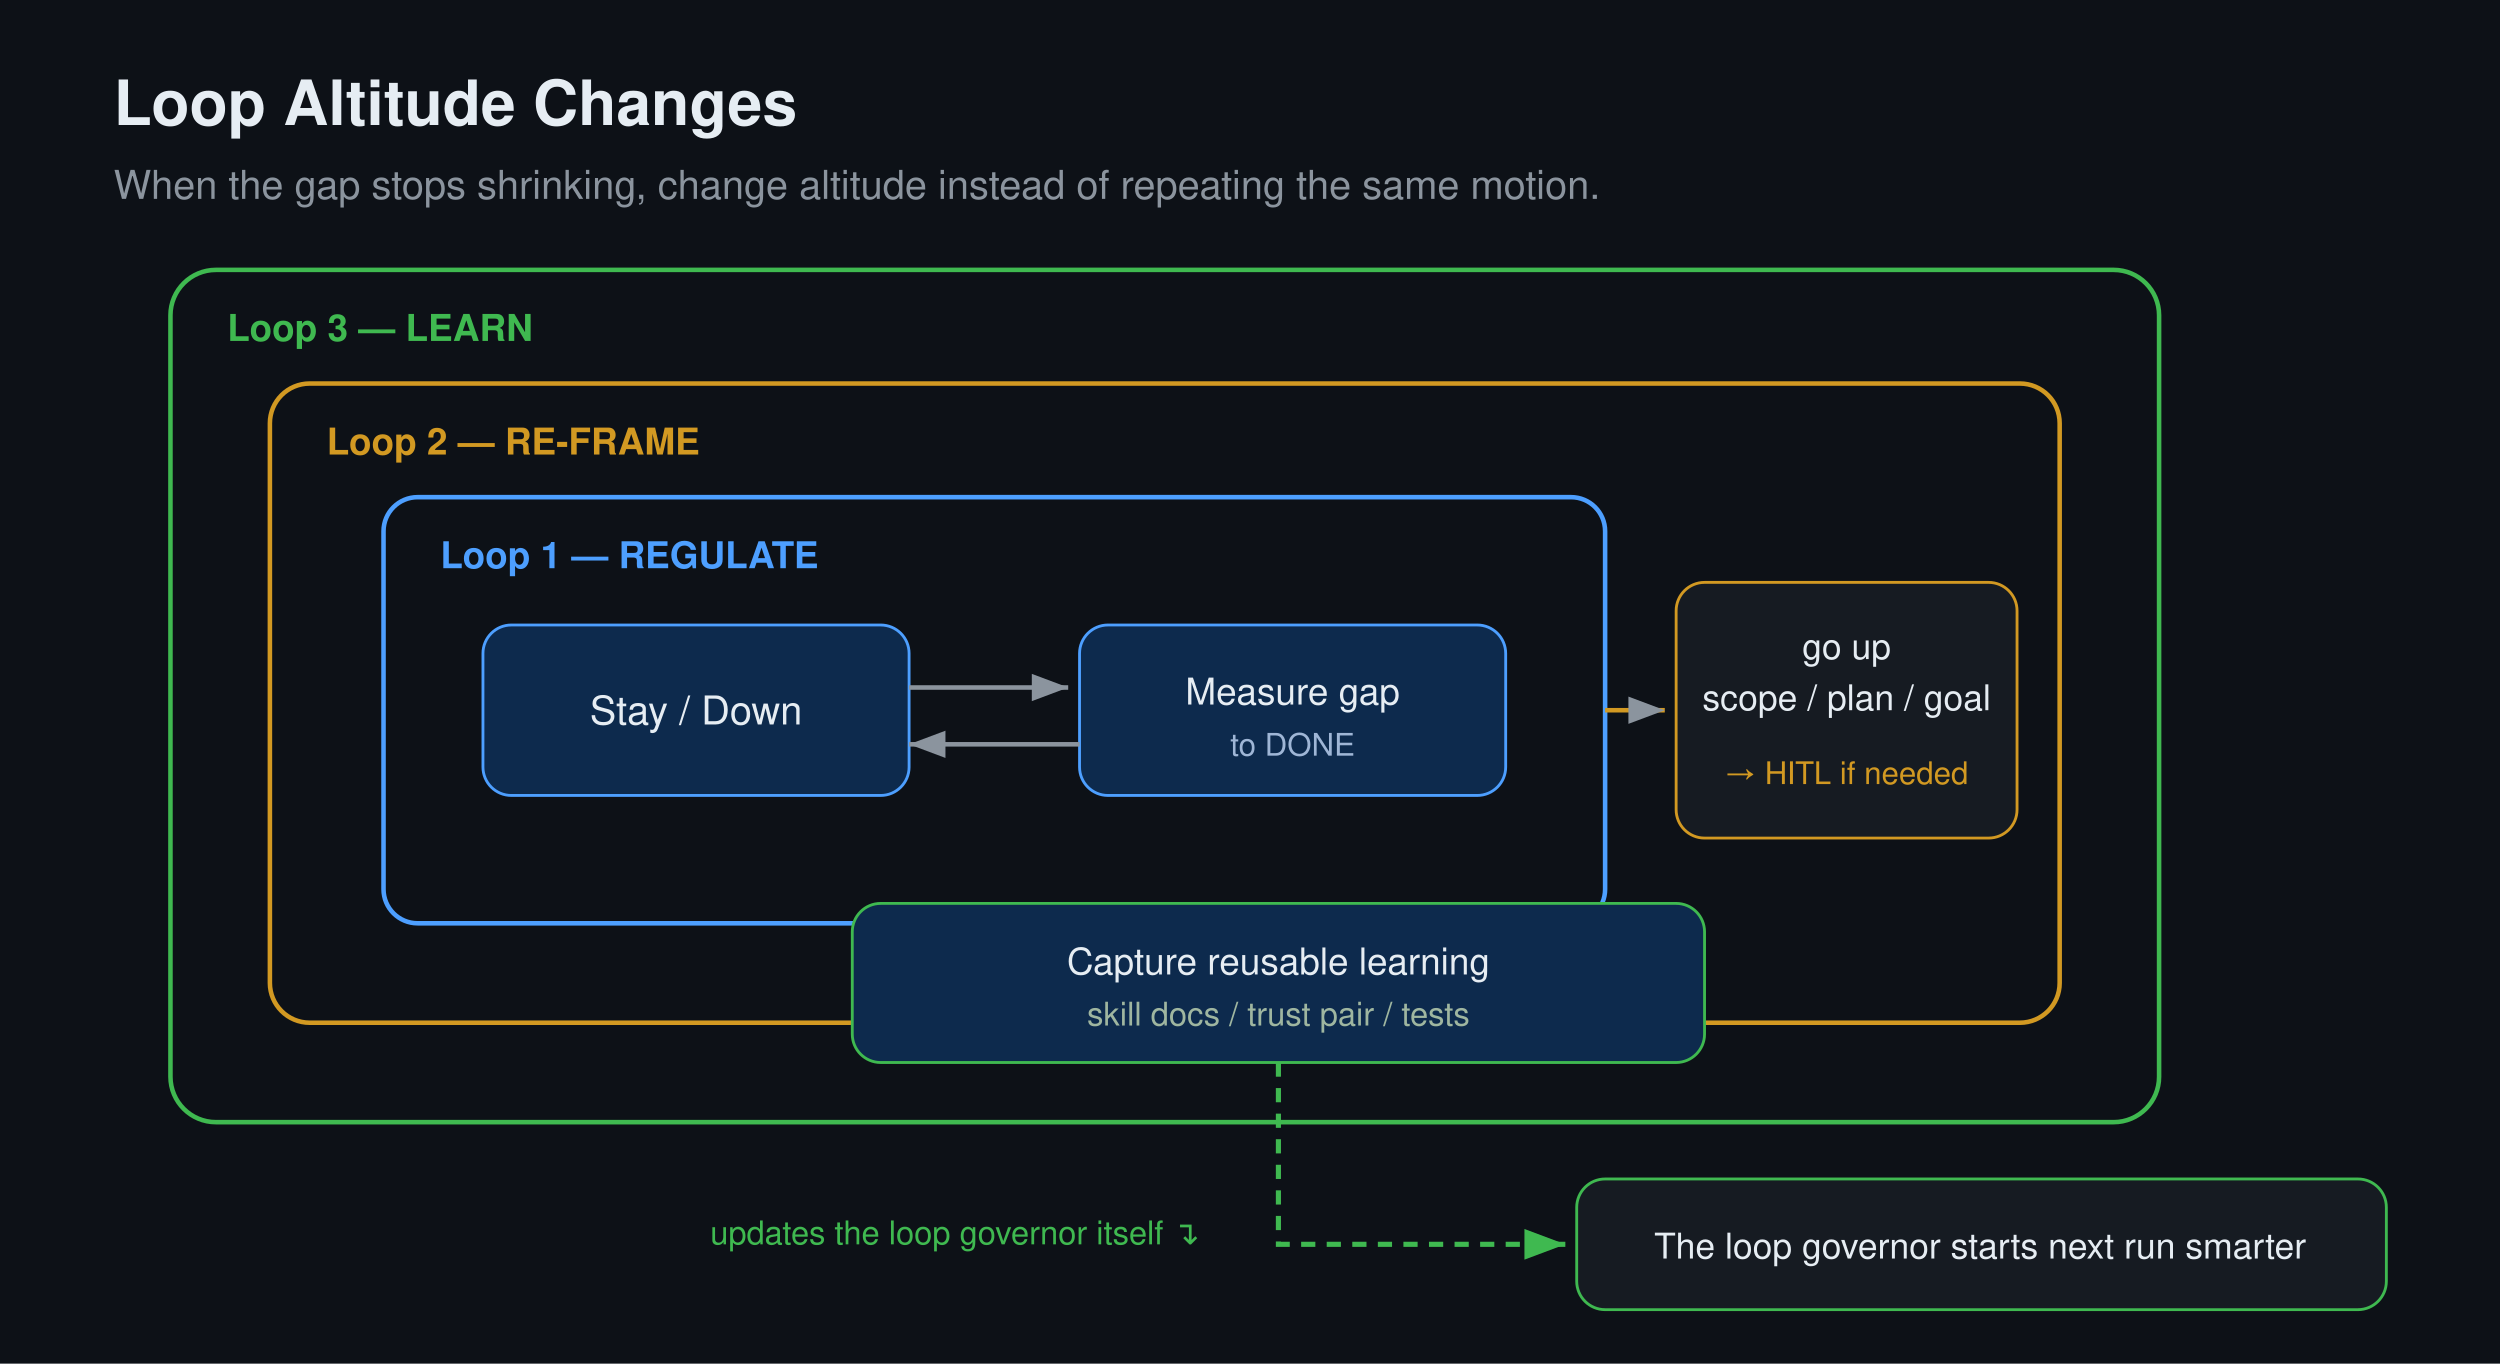
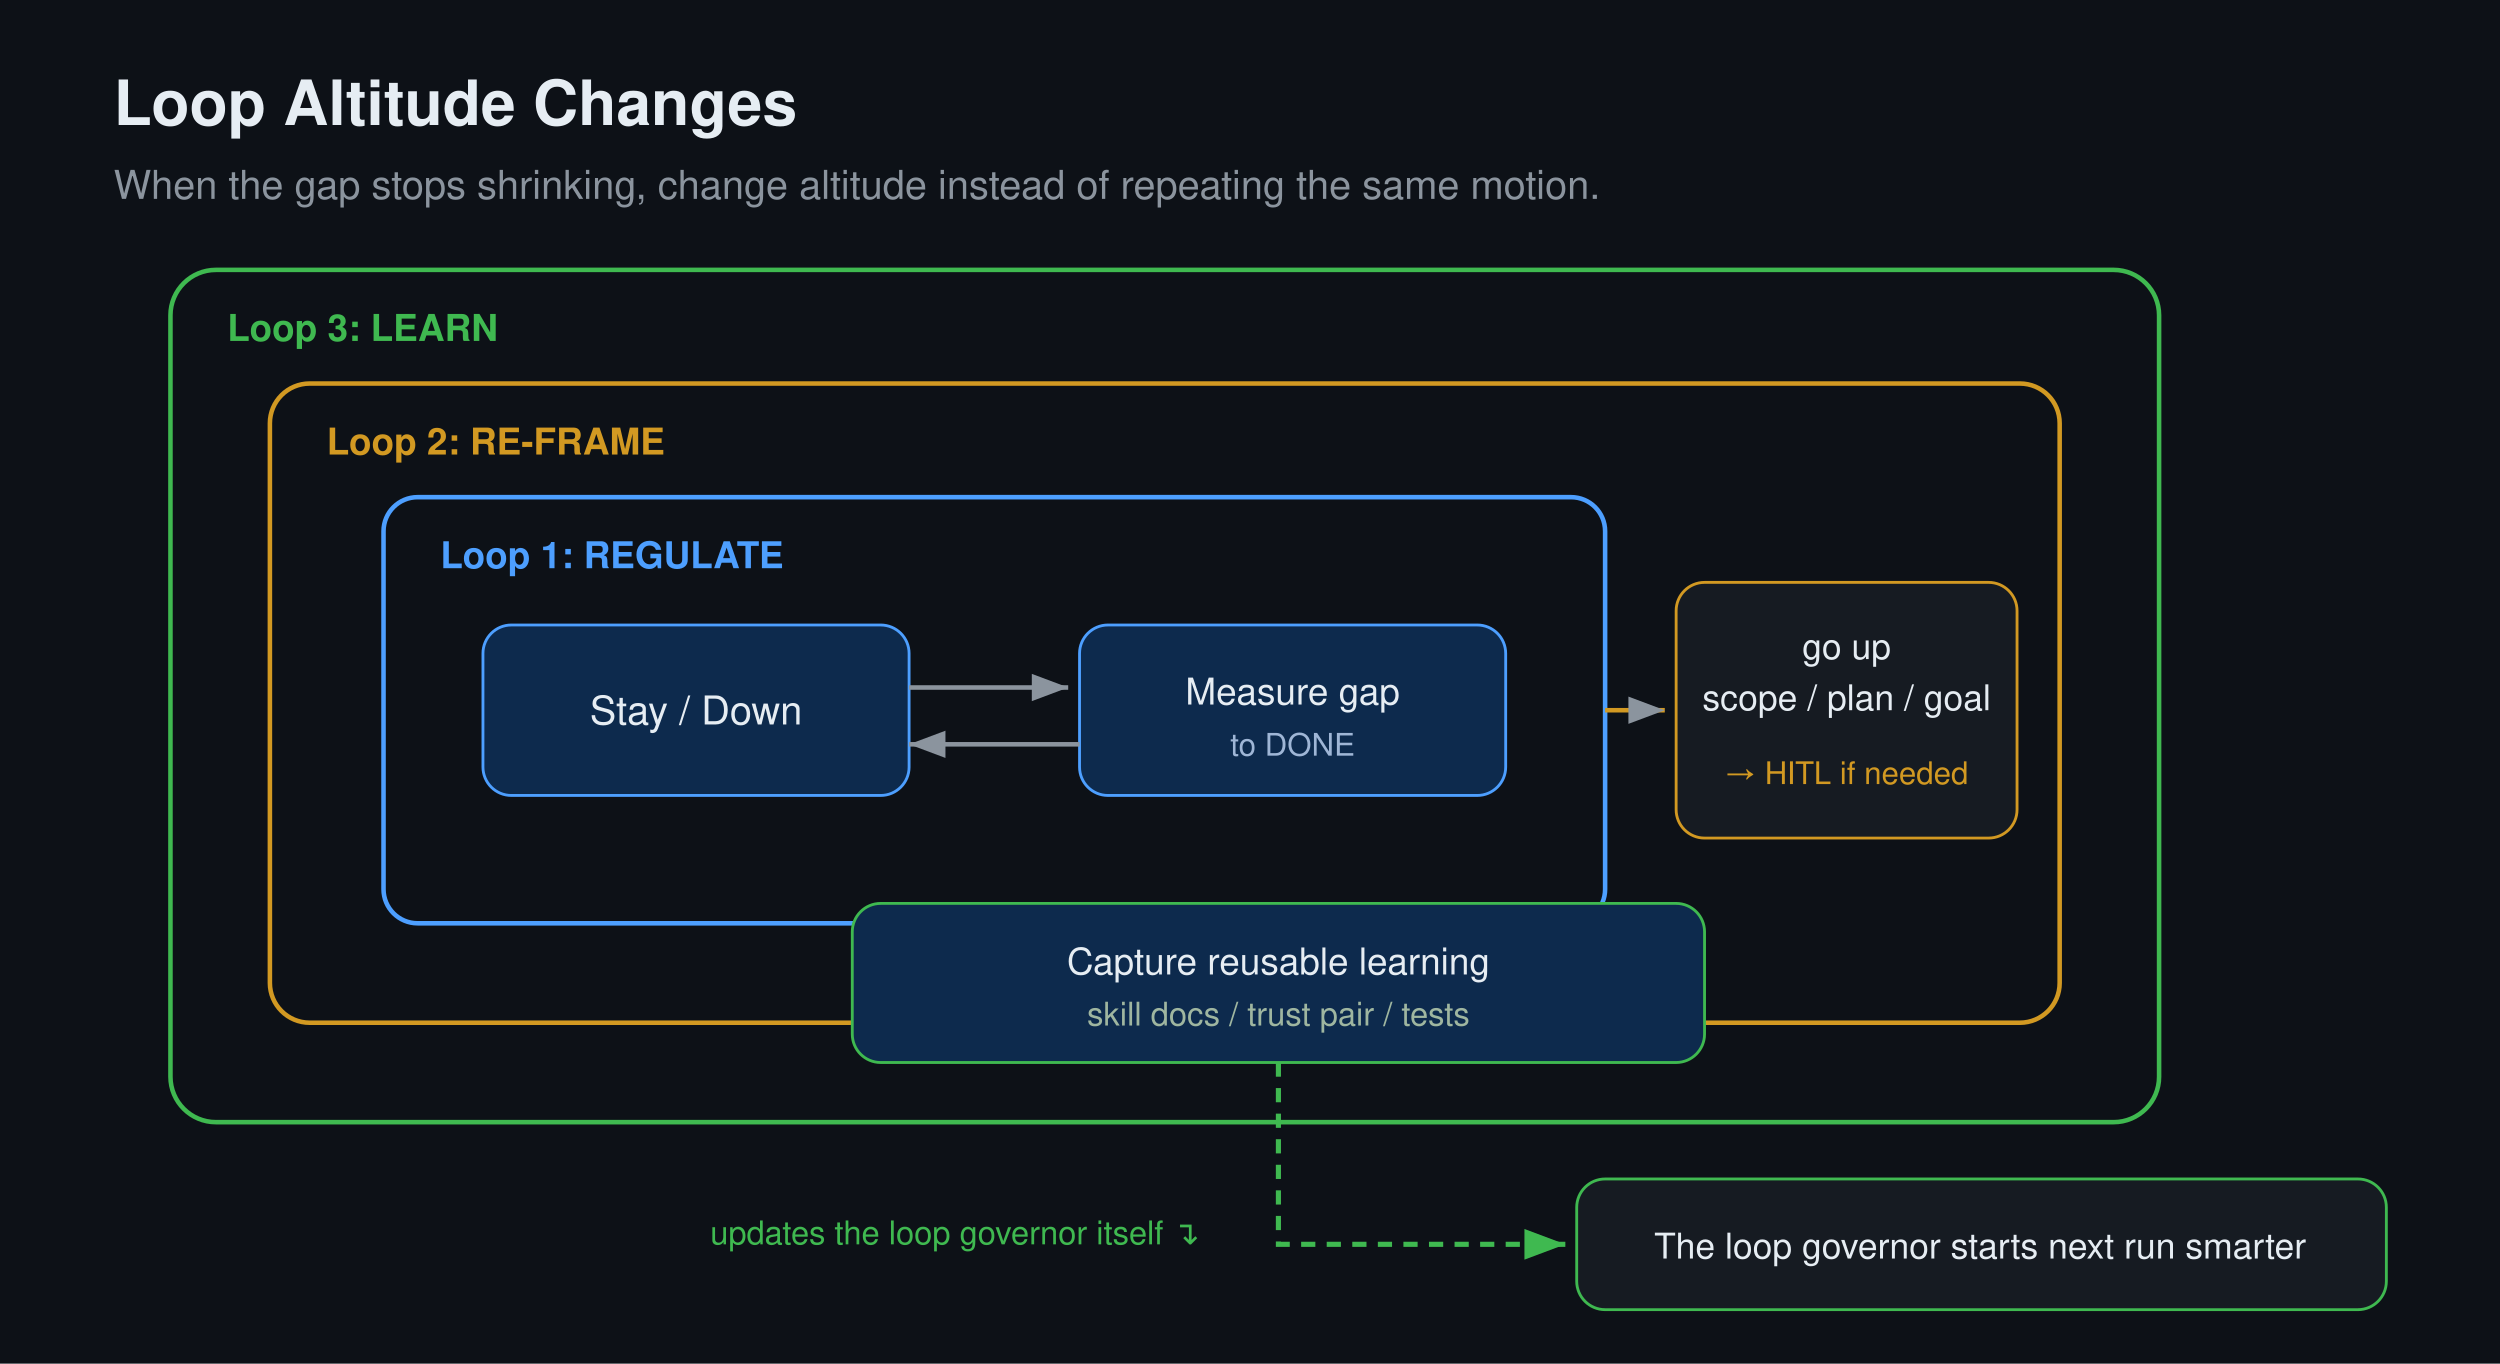
<svg xmlns="http://www.w3.org/2000/svg" viewBox="0 0 880 480" font-family="ui-sans-serif,Segoe UI,Helvetica,Arial,sans-serif">
  <defs>
    <marker id="a3" markerWidth="10" markerHeight="10" refX="8" refY="3" orient="auto" markerUnits="strokeWidth">
      <path d="M0,0 L8,3 L0,6 Z" fill="#8b949e" />
    </marker>
    <marker id="a3g" markerWidth="10" markerHeight="10" refX="8" refY="3" orient="auto" markerUnits="strokeWidth">
      <path d="M0,0 L8,3 L0,6 Z" fill="#3fb950" />
    </marker>
  </defs>
  <rect x="0" y="0" width="880" height="480" fill="#0d1117" />
  <text x="40" y="44" fill="#e6edf3" font-size="22" font-weight="600">Loop Altitude Changes</text>
  <text x="40" y="70" fill="#8b949e" font-size="14">When the gap stops shrinking, change altitude instead of repeating the same motion.</text>
  <rect x="60" y="95" width="700" height="300" rx="16" fill="none" stroke="#3fb950" stroke-width="1.6" />
-   <text x="80" y="120" fill="#3fb950" font-size="13" font-weight="600">Loop 3 — LEARN</text>
+   <text x="80" y="120" fill="#3fb950" font-size="13" font-weight="600">Loop 3: LEARN</text>
  <rect x="95" y="135" width="630" height="225" rx="14" fill="none" stroke="#d29922" stroke-width="1.6" />
-   <text x="115" y="160" fill="#d29922" font-size="13" font-weight="600">Loop 2 — RE-FRAME</text>
+   <text x="115" y="160" fill="#d29922" font-size="13" font-weight="600">Loop 2: RE-FRAME</text>
  <rect x="135" y="175" width="430" height="150" rx="12" fill="none" stroke="#4d9fff" stroke-width="1.6" />
-   <text x="155" y="200" fill="#4d9fff" font-size="13" font-weight="600">Loop 1 — REGULATE</text>
+   <text x="155" y="200" fill="#4d9fff" font-size="13" font-weight="600">Loop 1: REGULATE</text>
  <rect x="170" y="220" width="150" height="60" rx="10" fill="#0d2a4d" stroke="#4d9fff" />
  <text x="245" y="255" fill="#e6edf3" font-size="14" text-anchor="middle">Stay / Down</text>
  <rect x="380" y="220" width="150" height="60" rx="10" fill="#0d2a4d" stroke="#4d9fff" />
  <text x="455" y="248" fill="#e6edf3" font-size="13" text-anchor="middle">Measure gap</text>
  <text x="455" y="266" fill="#9fb6d6" font-size="11" text-anchor="middle">to DONE</text>
  <line x1="320" y1="242" x2="376" y2="242" stroke="#8b949e" stroke-width="1.6" marker-end="url(#a3)" />
  <path d="M380,262 L320,262" fill="none" stroke="#8b949e" stroke-width="1.6" marker-end="url(#a3)" />
  <rect x="590" y="205" width="120" height="90" rx="10" fill="#161b22" stroke="#d29922" />
  <text x="650" y="232" fill="#e6edf3" font-size="12.5" text-anchor="middle">go up</text>
  <text x="650" y="250" fill="#e6edf3" font-size="12.5" text-anchor="middle">scope / plan / goal</text>
  <text x="650" y="276" fill="#d29922" font-size="11" text-anchor="middle">→ HITL if needed</text>
  <line x1="565" y1="250" x2="586" y2="250" stroke="#d29922" stroke-width="1.6" marker-end="url(#a3)" />
  <rect x="300" y="318" width="300" height="56" rx="10" fill="#0d2a4d" stroke="#3fb950" />
  <text x="450" y="343" fill="#e6edf3" font-size="13" text-anchor="middle">Capture reusable learning</text>
  <text x="450" y="361" fill="#9fb6a0" font-size="11.5" text-anchor="middle">skill docs / trust pair / tests</text>
  <rect x="555" y="415" width="285" height="46" rx="10" fill="#161b22" stroke="#3fb950" />
  <text x="697" y="443" fill="#e6edf3" font-size="12.5" text-anchor="middle">The loop governor starts next run smarter</text>
  <path d="M450,374 L450,438 L551,438" fill="none" stroke="#3fb950" stroke-width="1.8" stroke-dasharray="5 4" marker-end="url(#a3g)" />
  <text x="250" y="438" fill="#3fb950" font-size="11.5">updates the loop governor itself ↴</text>
</svg>
